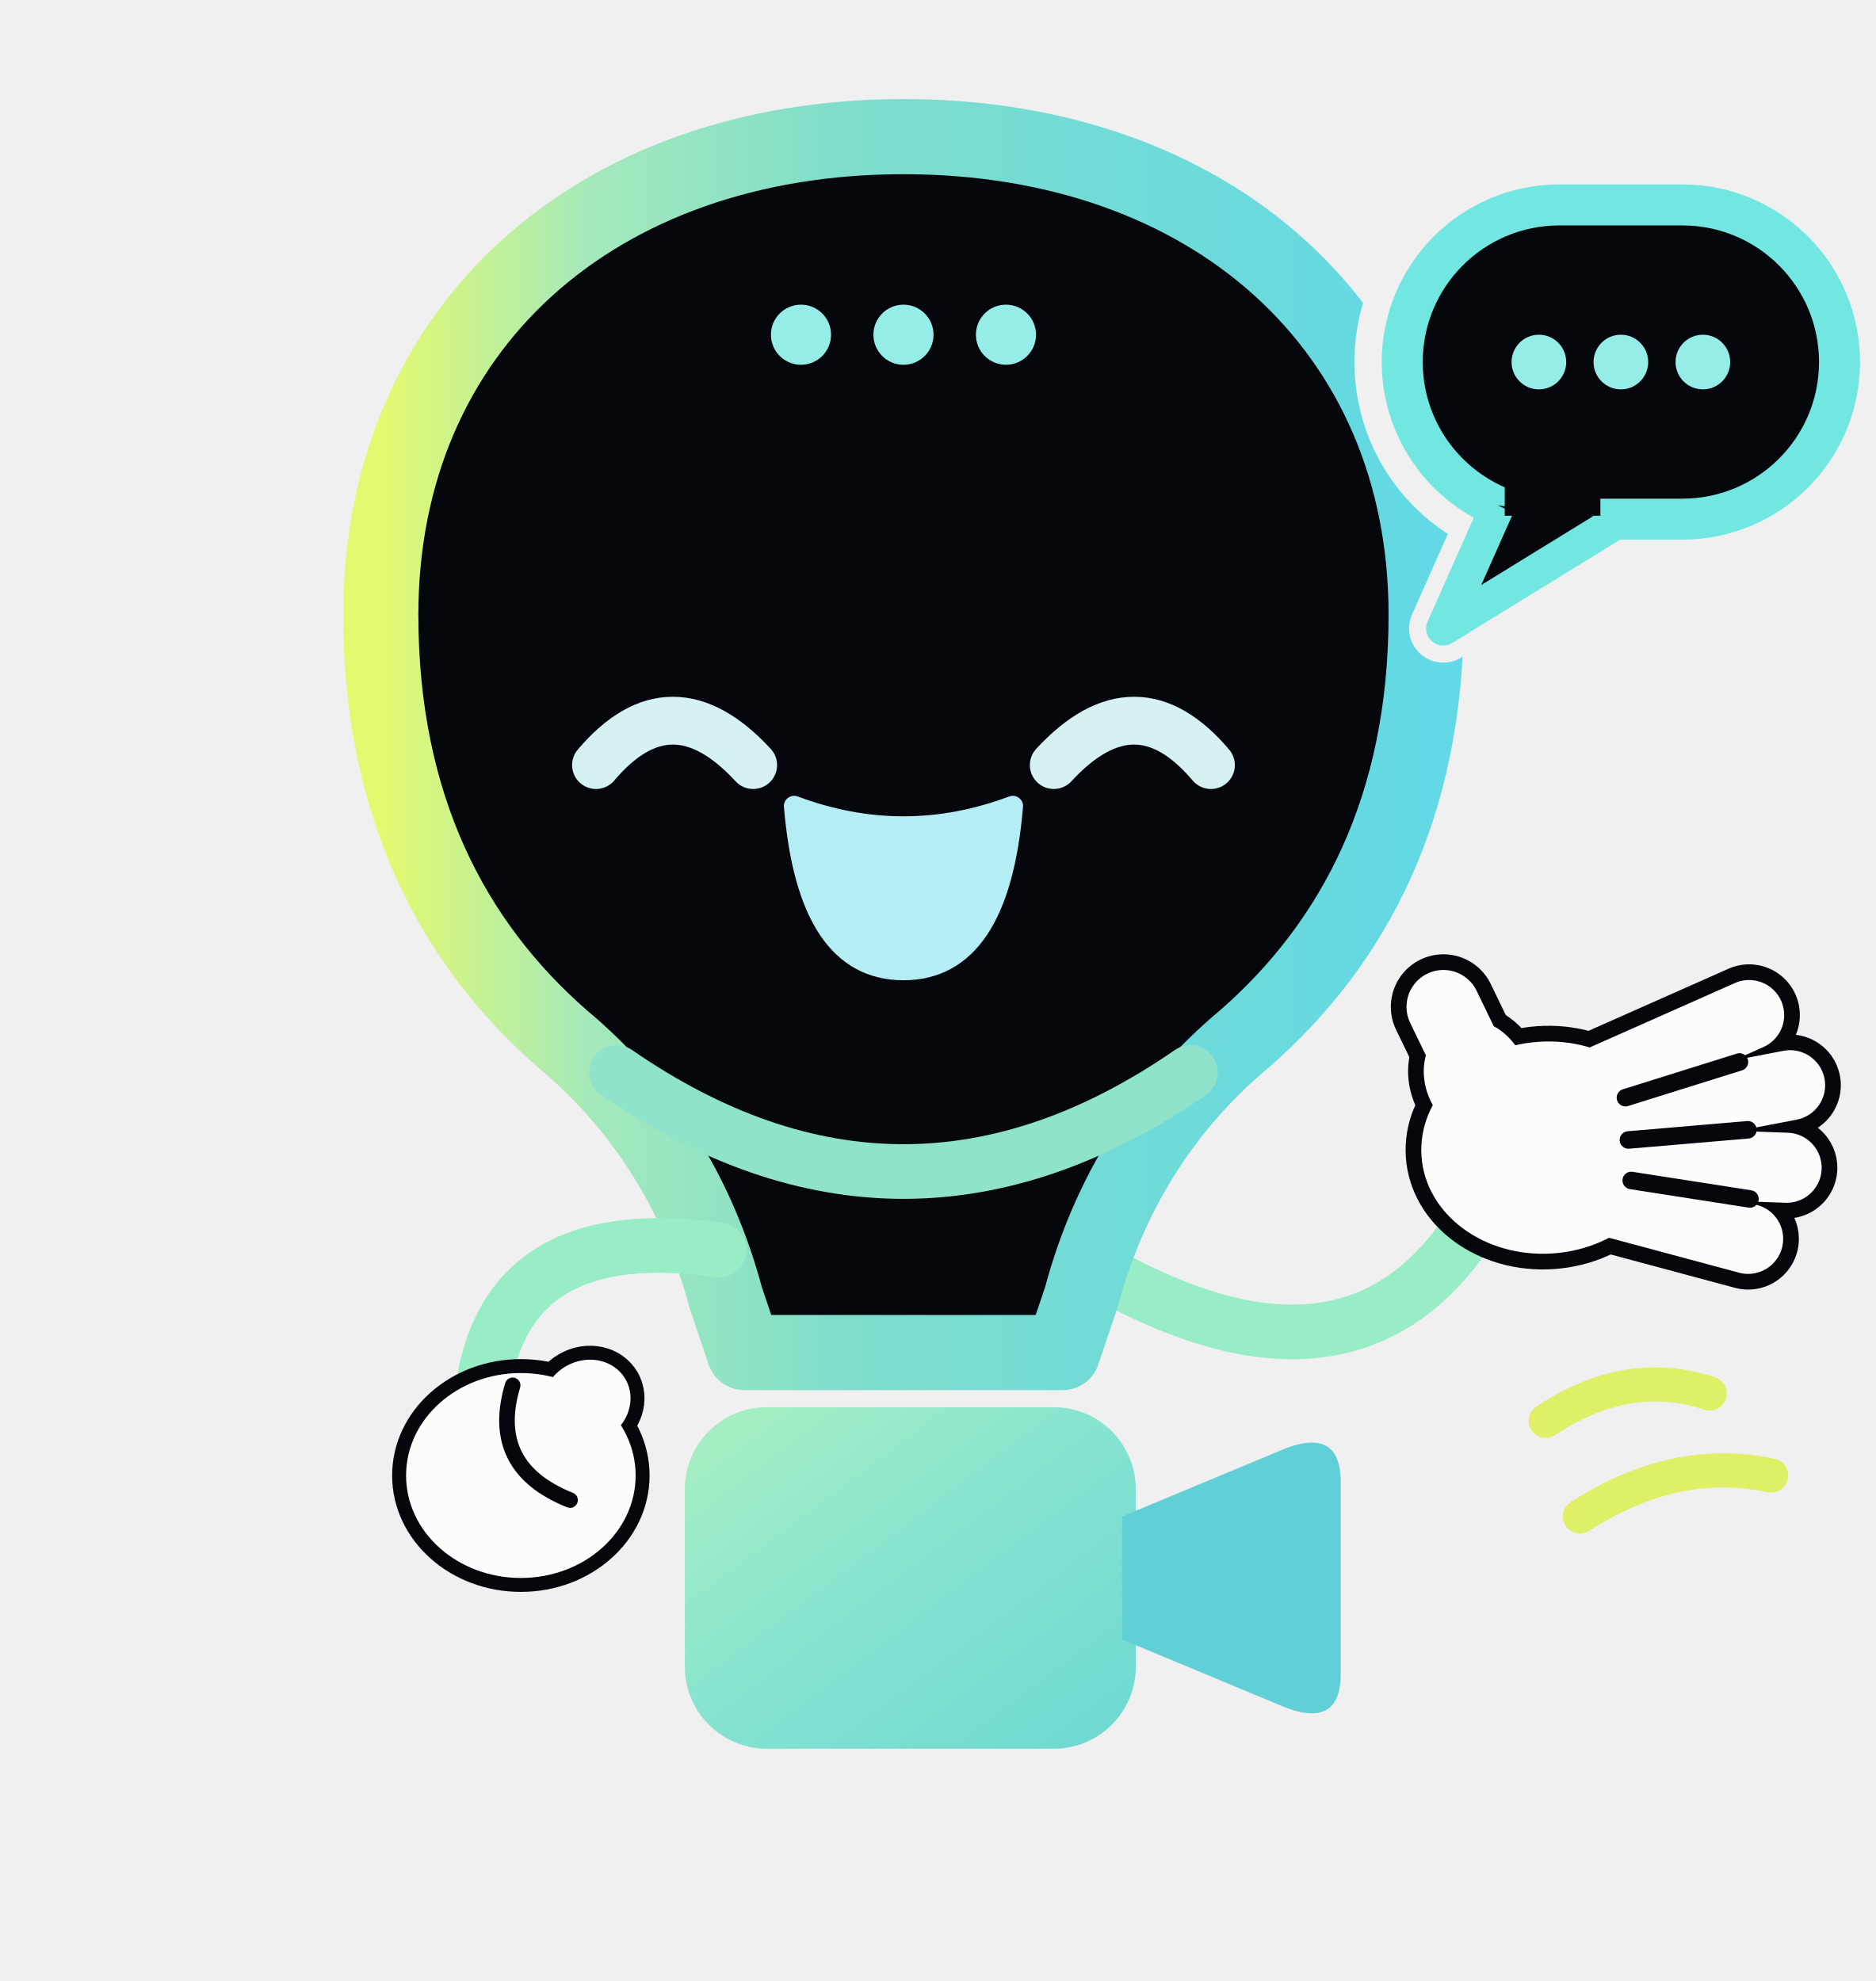
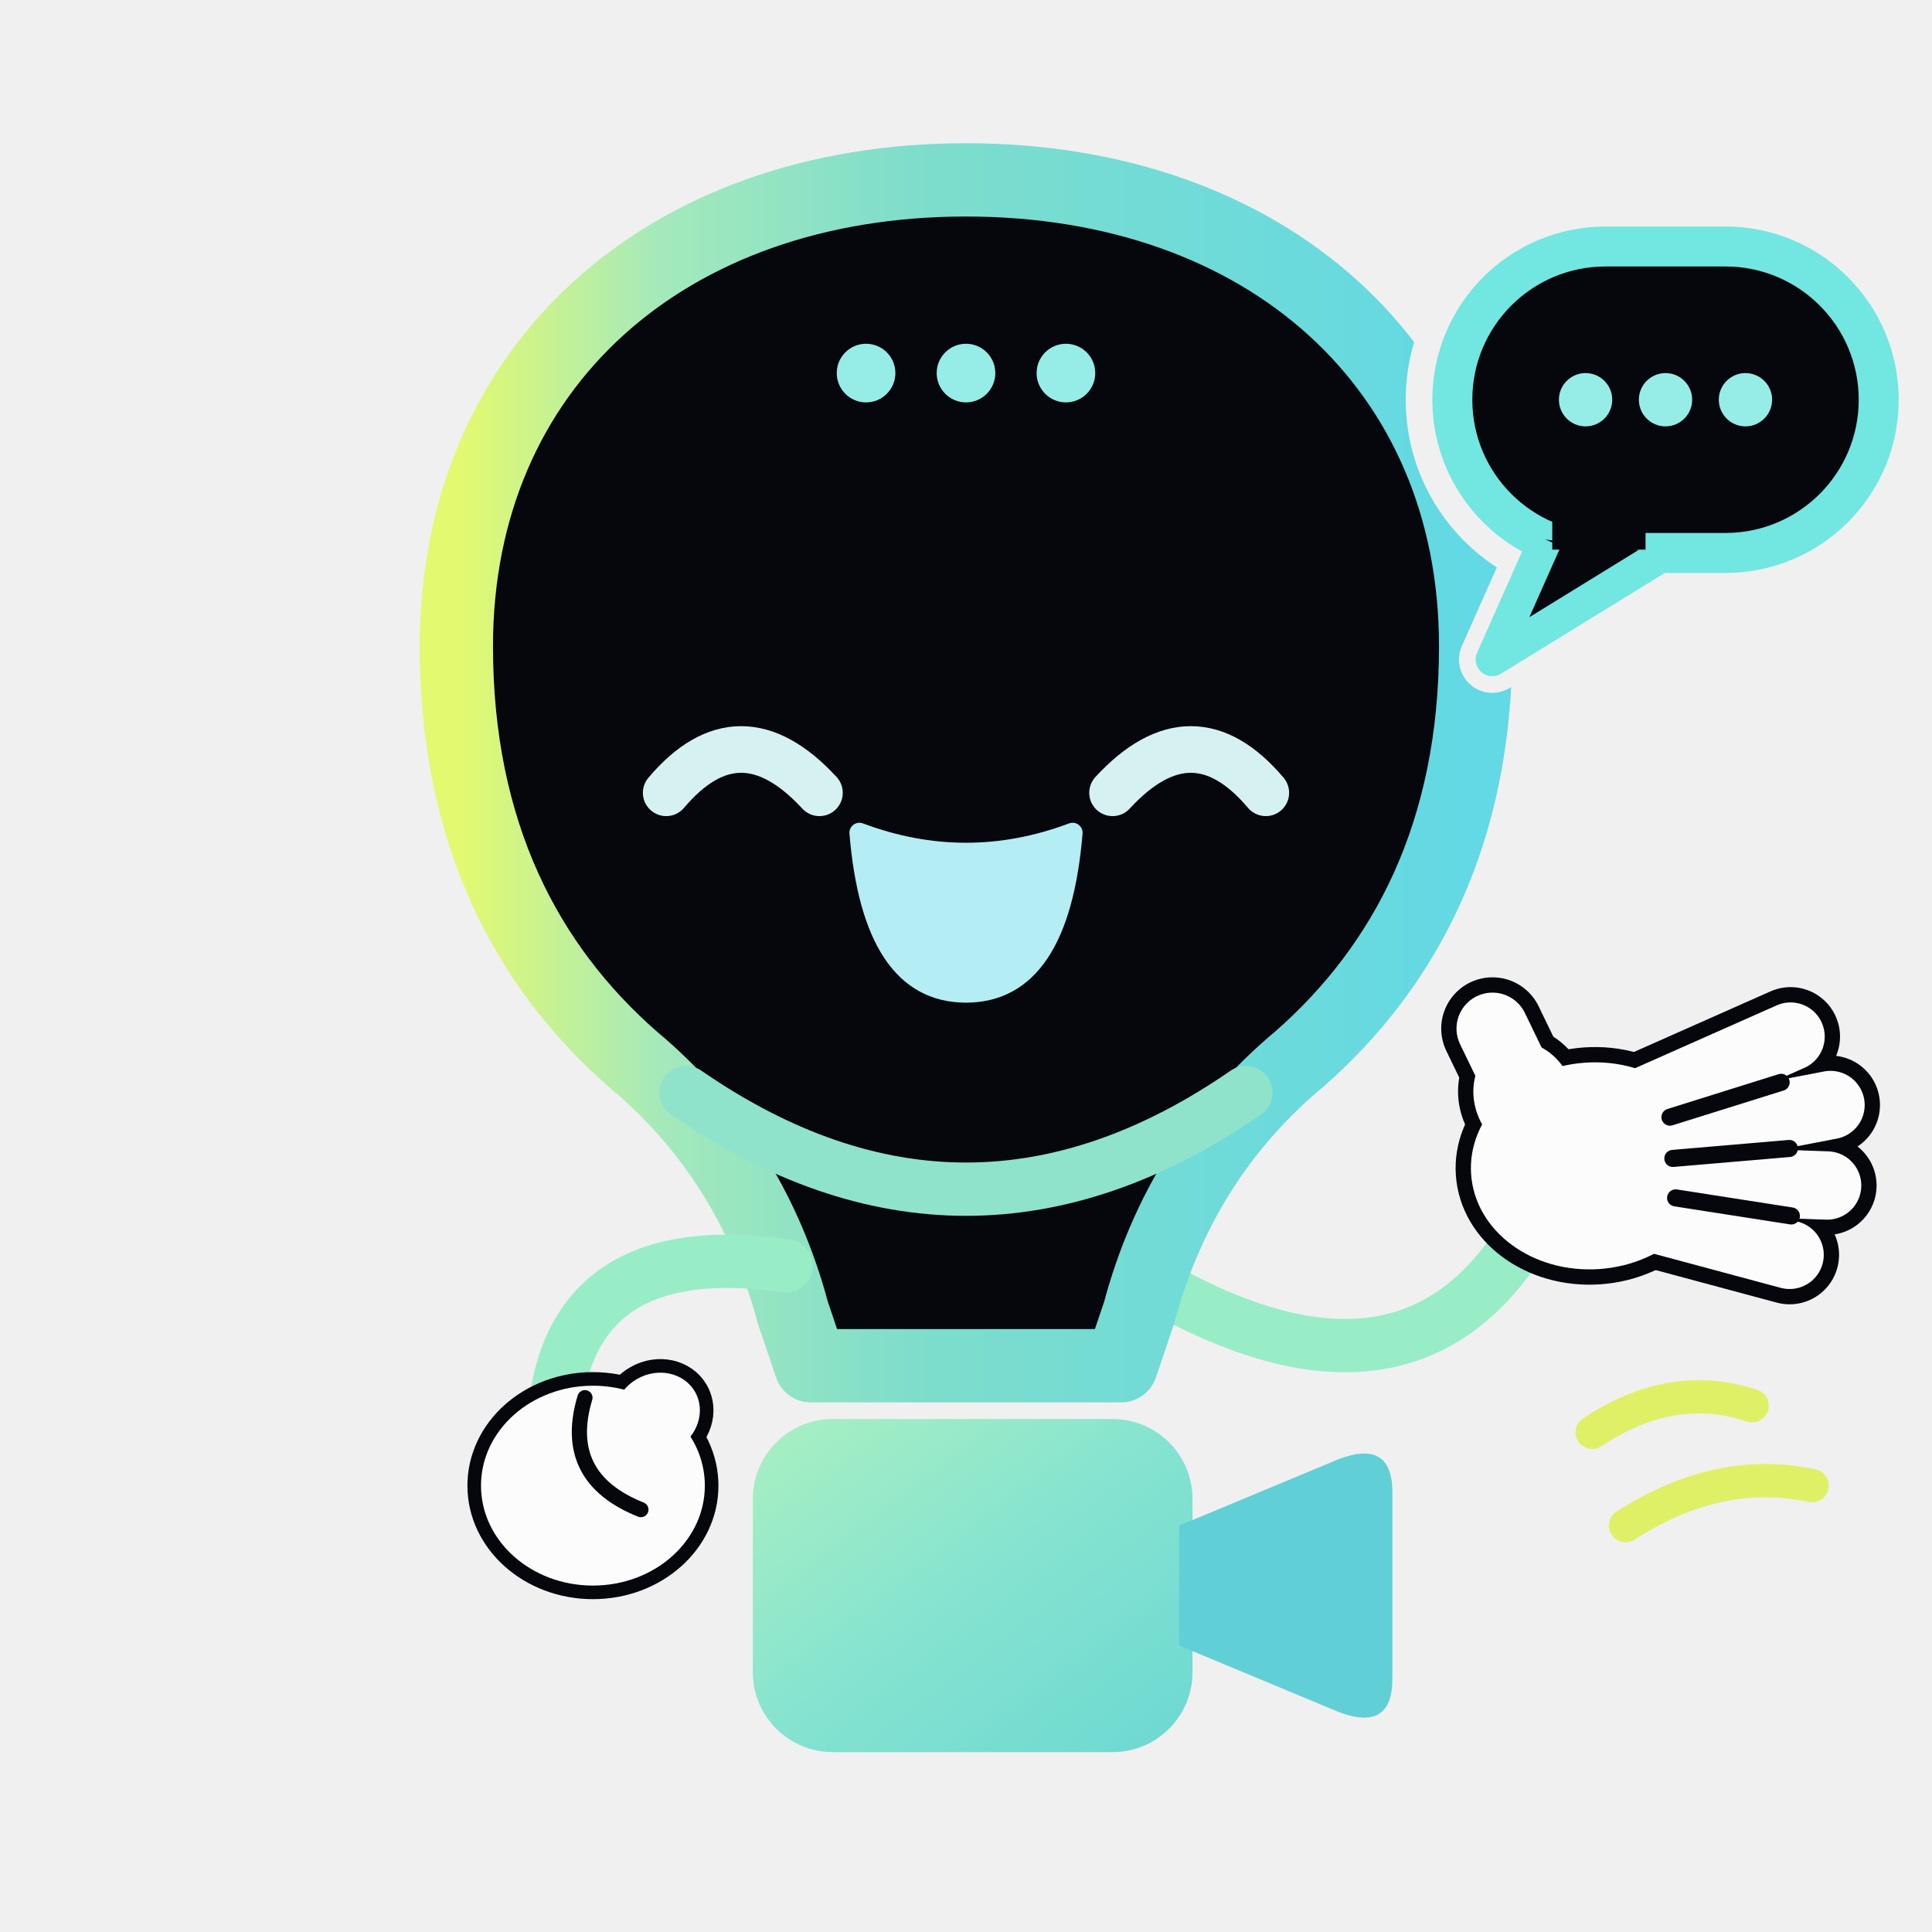
- <svg xmlns="http://www.w3.org/2000/svg" width="265" height="280" viewBox="-12 0 274 290" role="img" aria-label="Mascota PFR, hablando">
+ <svg xmlns="http://www.w3.org/2000/svg" width="280" height="280" viewBox="-25 -7 290 290" role="img" aria-label="Mascota PFR, hablando">
  <defs>
    <linearGradient id="grad" x1="0" y1="0" x2="1" y2="0" gradientUnits="objectBoundingBox">
      <stop offset="0" stop-color="#E3F970" />
      <stop offset="0.2" stop-color="#A4E9BC" />
      <stop offset="0.45" stop-color="#7EDDCB" />
      <stop offset="1" stop-color="#62D9E4" />
    </linearGradient>
    <linearGradient id="gcam" x1="0" y1="0" x2="1" y2="1">
      <stop offset="0" stop-color="#AAF0C1" />
      <stop offset="0.5" stop-color="#85E3D0" />
      <stop offset="1" stop-color="#6CD8D2" />
    </linearGradient>
  </defs>
  <defs>
    <mask id="corta" maskUnits="userSpaceOnUse" x="-12" y="0" width="274" height="290">
      <rect x="-12" y="0" width="274" height="290" fill="#fff" />
      <rect x="190" y="27" width="70" height="52" rx="26" fill="#000" stroke="#000" stroke-width="8" />
      <path d="M207 74 L199 92 L225 76" fill="#000" stroke="#000" stroke-width="10" stroke-linejoin="round" />
    </mask>
  </defs>
  <g id="brazo_derecho">
    <path d="M147 185 Q186 208 204 178" fill="none" stroke="#98EDC6" stroke-width="8" stroke-linecap="round" />
  </g>
  <g id="cabeza" mask="url(#corta)">
    <path d="M96.7 198 L94 190 C90 175 82 162 70 152 C54 138 43.5 118 43.5 90 C43.5 48 75 20 120 20 C165 20 196.5 48 196.5 90 C196.5 118 186 138 170 152 C158 162 150 175 146 190 L143.3 198 Z" fill="#05070c" stroke="url(#grad)" stroke-width="11" stroke-linejoin="round" stroke-linecap="butt" />
  </g>
  <g id="cuello_hueco">
    <path d="M78 157 Q120 186 162 157" fill="none" stroke="#8FE3CB" stroke-width="8" stroke-linecap="round" />
  </g>
  <g id="tres_puntos">
    <circle cx="105" cy="49" r="4.4" fill="#96EDE8" />
    <circle cx="120" cy="49" r="4.4" fill="#96EDE8" />
    <circle cx="135" cy="49" r="4.4" fill="#96EDE8" />
  </g>
  <g id="camara" transform="translate(0 -10)">
    <rect x="88" y="216" width="66" height="50" rx="12" fill="url(#gcam)" />
    <path d="M152 232 L176 222 Q184 219 184 227 L184 255 Q184 263 176 260 L152 250 Z" fill="#60CFD6" />
  </g>
  <g id="brazo_izquierdo">
    <path d="M93 183 Q58 178 58 210" fill="none" stroke="#98EDC6" stroke-width="8" stroke-linecap="round" />
  </g>
  <g id="mano_izquierda" transform="translate(64 216) scale(1.2)">
    <ellipse cx="0" cy="0" rx="14" ry="12.5" transform="rotate(0 0 0)" fill="#05070c" stroke="#05070c" stroke-width="3.4" stroke-linejoin="round" />
    <ellipse cx="8" cy="-9" rx="5.5" ry="5" transform="rotate(-30 8 -9)" fill="#05070c" stroke="#05070c" stroke-width="3.4" stroke-linejoin="round" />
    <ellipse cx="0" cy="0" rx="14" ry="12.5" transform="rotate(0 0 0)" fill="#FCFCFC" />
    <ellipse cx="8" cy="-9" rx="5.5" ry="5" transform="rotate(-30 8 -9)" fill="#FCFCFC" />
    <path d="M-1 -11 Q-4 -1 6 3" fill="none" stroke="#05070c" stroke-width="1.9" stroke-linecap="round" />
  </g>
  <g id="mano_derecha" transform="translate(214 168) rotate(-4) scale(1.35)">
    <ellipse cx="0" cy="0" rx="13.5" ry="11.5" transform="rotate(0 0 0)" fill="#05070c" stroke="#05070c" stroke-width="3.4" stroke-linejoin="round" />
    <ellipse cx="-7" cy="-8" rx="5.5" ry="6.5" transform="rotate(-20 -7 -8)" fill="#05070c" stroke="#05070c" stroke-width="3.4" stroke-linejoin="round" />
    <path d="M7 -7 L23.0 -12.8" fill="none" stroke="#05070c" stroke-width="11.0" stroke-linecap="round" stroke-linejoin="round" />
    <path d="M7 -2.5 L26.9 -4.9" fill="none" stroke="#05070c" stroke-width="11.0" stroke-linecap="round" stroke-linejoin="round" />
    <path d="M7 2 L25.9 4.0" fill="none" stroke="#05070c" stroke-width="11.0" stroke-linecap="round" stroke-linejoin="round" />
    <path d="M7 6.5 L21.2 11.4" fill="none" stroke="#05070c" stroke-width="11.0" stroke-linecap="round" stroke-linejoin="round" />
    <path d="M-6 -6 L-10 -16" fill="none" stroke="#05070c" stroke-width="11.4" stroke-linecap="round" stroke-linejoin="round" />
    <ellipse cx="0" cy="0" rx="13.5" ry="11.5" transform="rotate(0 0 0)" fill="#FCFCFC" />
    <ellipse cx="-7" cy="-8" rx="5.5" ry="6.5" transform="rotate(-20 -7 -8)" fill="#FCFCFC" />
    <path d="M7 -7 L23.0 -12.8" fill="none" stroke="#FCFCFC" stroke-width="7.6" stroke-linecap="round" stroke-linejoin="round" />
    <path d="M7 -2.5 L26.9 -4.9" fill="none" stroke="#FCFCFC" stroke-width="7.6" stroke-linecap="round" stroke-linejoin="round" />
    <path d="M7 2 L25.9 4.0" fill="none" stroke="#FCFCFC" stroke-width="7.6" stroke-linecap="round" stroke-linejoin="round" />
    <path d="M7 6.5 L21.2 11.4" fill="none" stroke="#FCFCFC" stroke-width="7.6" stroke-linecap="round" stroke-linejoin="round" />
    <path d="M-6 -6 L-10 -16" fill="none" stroke="#FCFCFC" stroke-width="8" stroke-linecap="round" stroke-linejoin="round" />
    <path d="M9 -4.8 L21.6 -7.8" fill="none" stroke="#05070c" stroke-width="1.9" stroke-linecap="round" />
    <path d="M9 -0.2 L22.0 -0.4" fill="none" stroke="#05070c" stroke-width="1.9" stroke-linecap="round" />
    <path d="M9 4.2 L21.7 7.1" fill="none" stroke="#05070c" stroke-width="1.9" stroke-linecap="round" />
  </g>
  <g id="efectos">
    <path d="M214 208 Q226 200 238 204 M219 222 Q233 213 247 216" fill="none" stroke="#E0F066" stroke-width="5" stroke-linecap="round" />
  </g>
  <g id="bocadillo">
    <rect x="193" y="30" width="64" height="46" rx="23" fill="#05070c" stroke="#72E6E0" stroke-width="6" />
    <path d="M207 74 L199 92 L225 76" fill="#05070c" stroke="#72E6E0" stroke-width="5" stroke-linejoin="round" />
    <path d="M208 72 L222 72" stroke="#05070c" stroke-width="7" />
    <circle cx="213" cy="53" r="4" fill="#96EDE8" />
    <circle cx="225" cy="53" r="4" fill="#96EDE8" />
    <circle cx="237" cy="53" r="4" fill="#96EDE8" />
  </g>
  <g id="ojos" transform="translate(0 -5)">
    <path d="M75 117 Q86 104 98 117 M142 117 Q154 104 165 117" fill="none" stroke="#D6F1F2" stroke-width="7" stroke-linecap="round" />
  </g>
  <g id="boca">
    <path d="M104 118 Q120 124 136 118 Q134 142 120 142 Q106 142 104 118 Z" fill="#B4EEF4" stroke="#B4EEF4" stroke-width="3" stroke-linejoin="round" />
  </g>
</svg>
